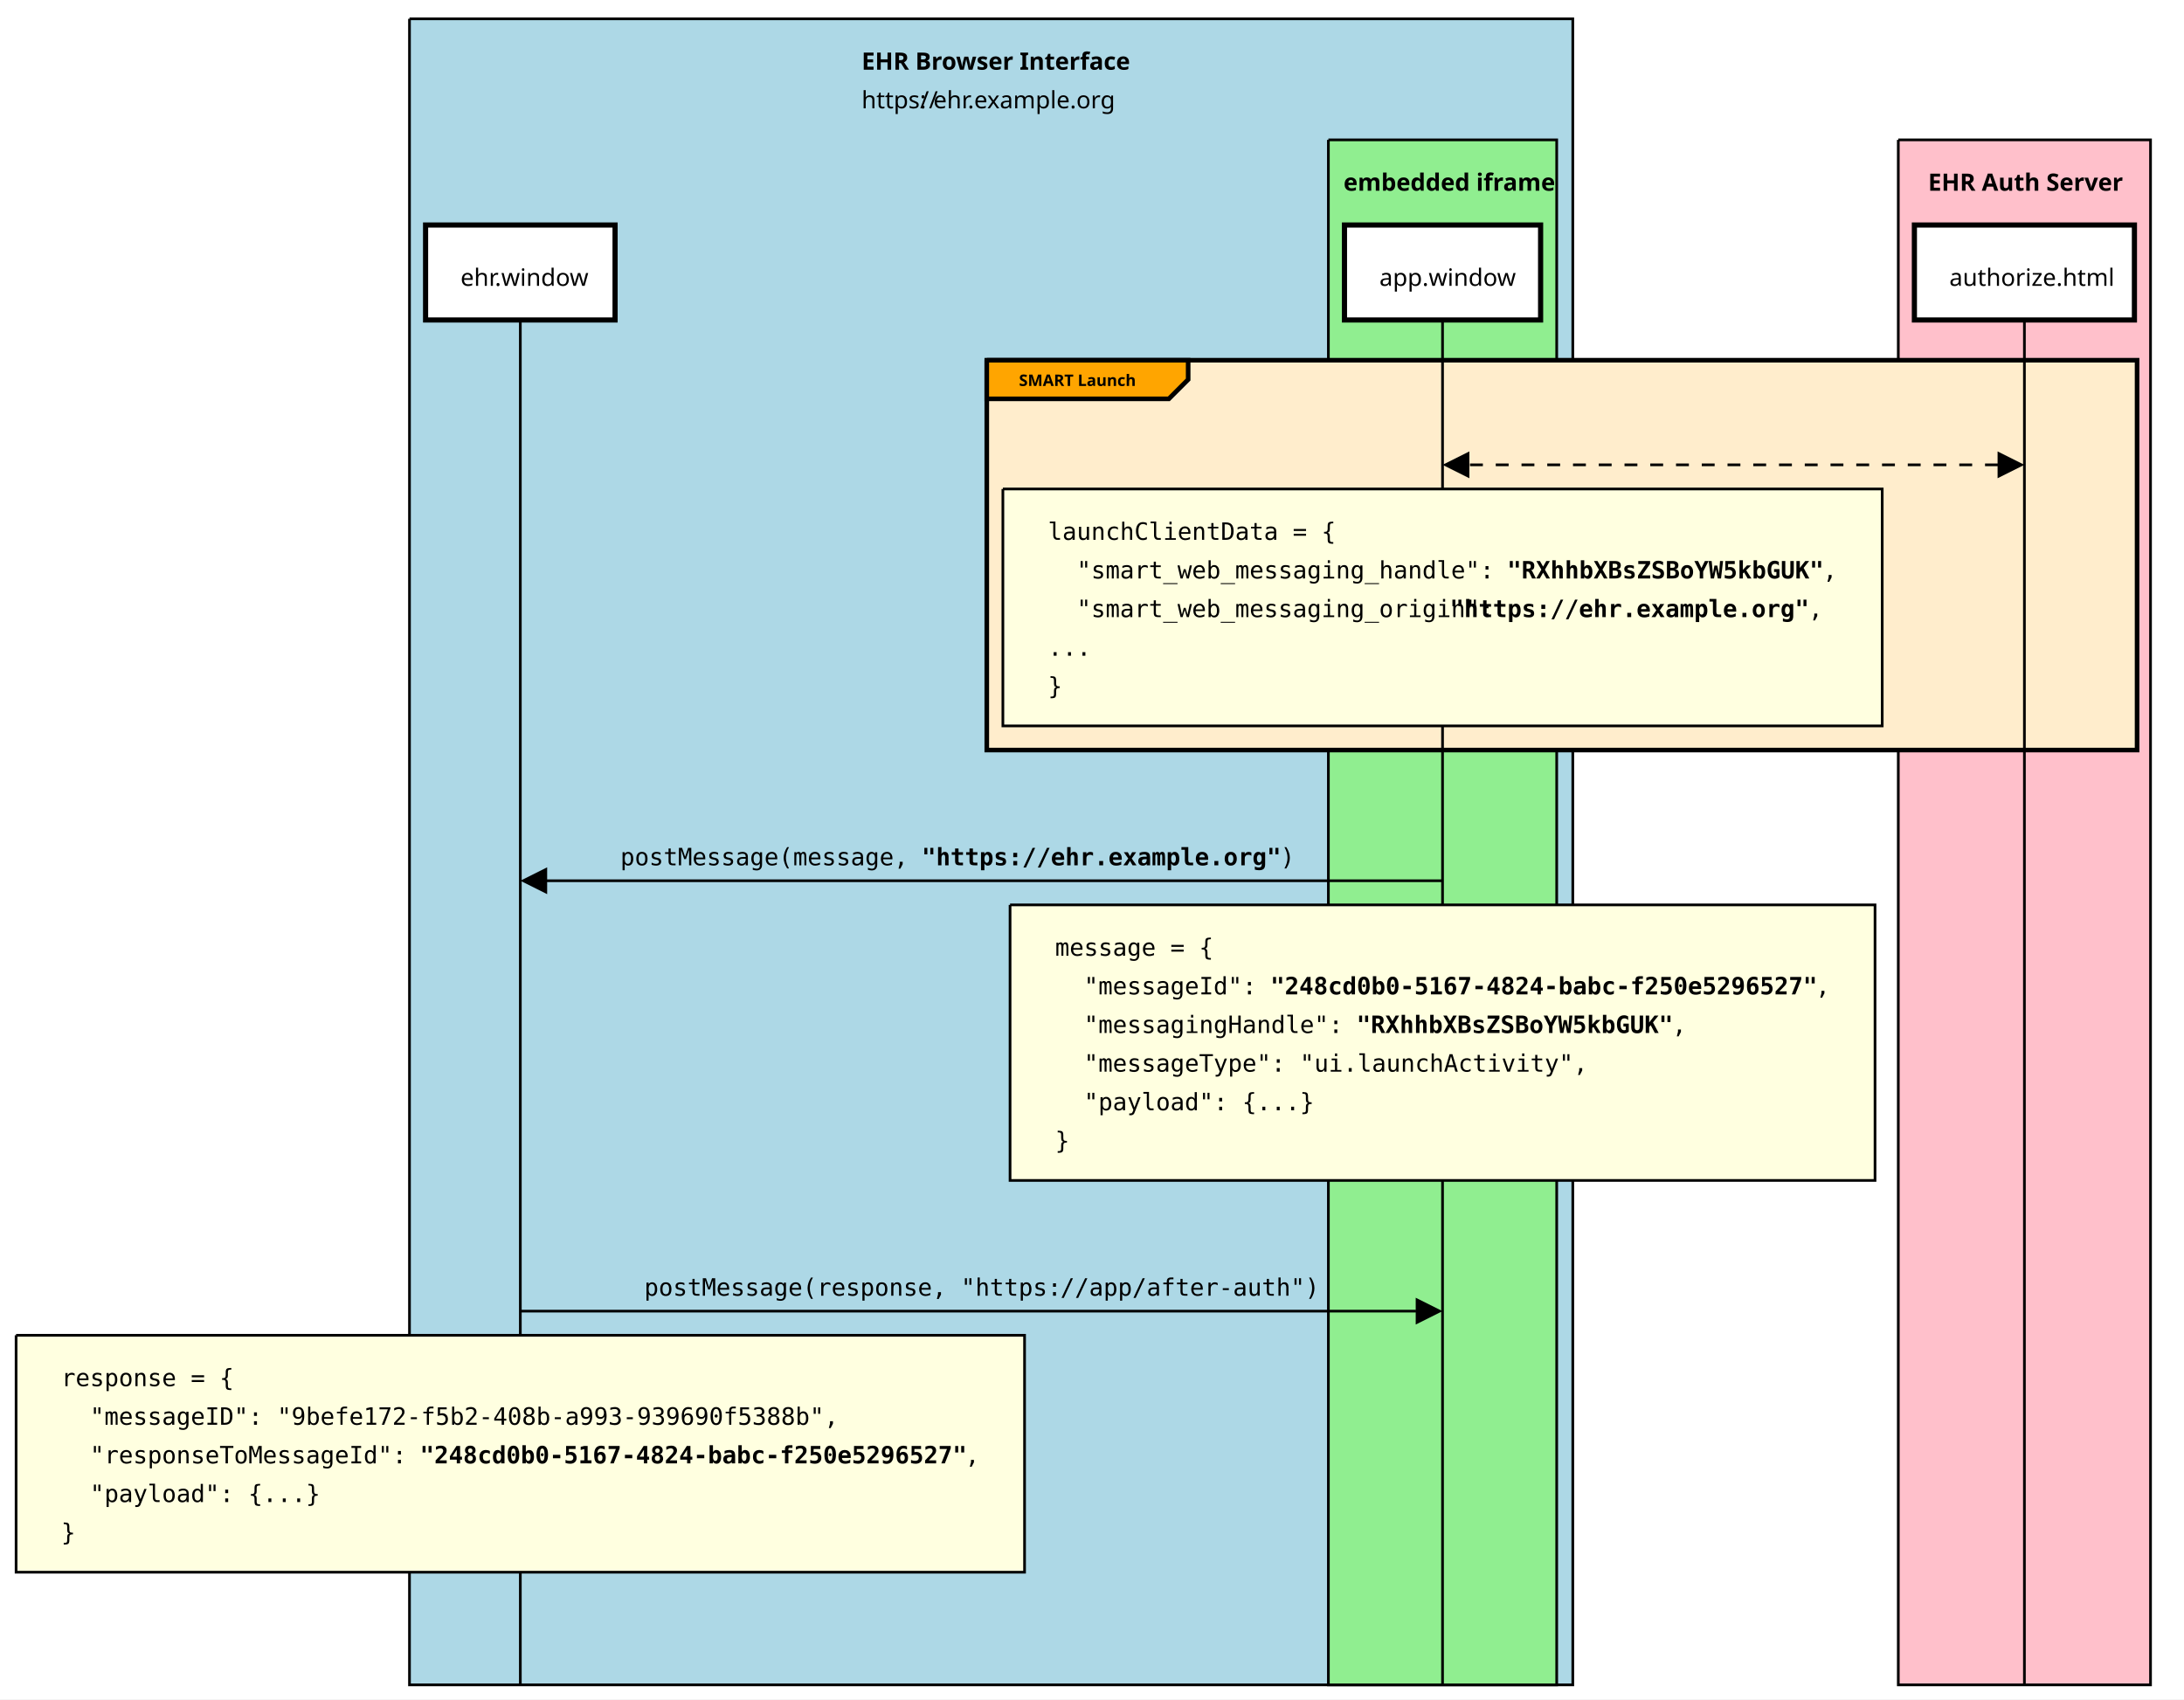
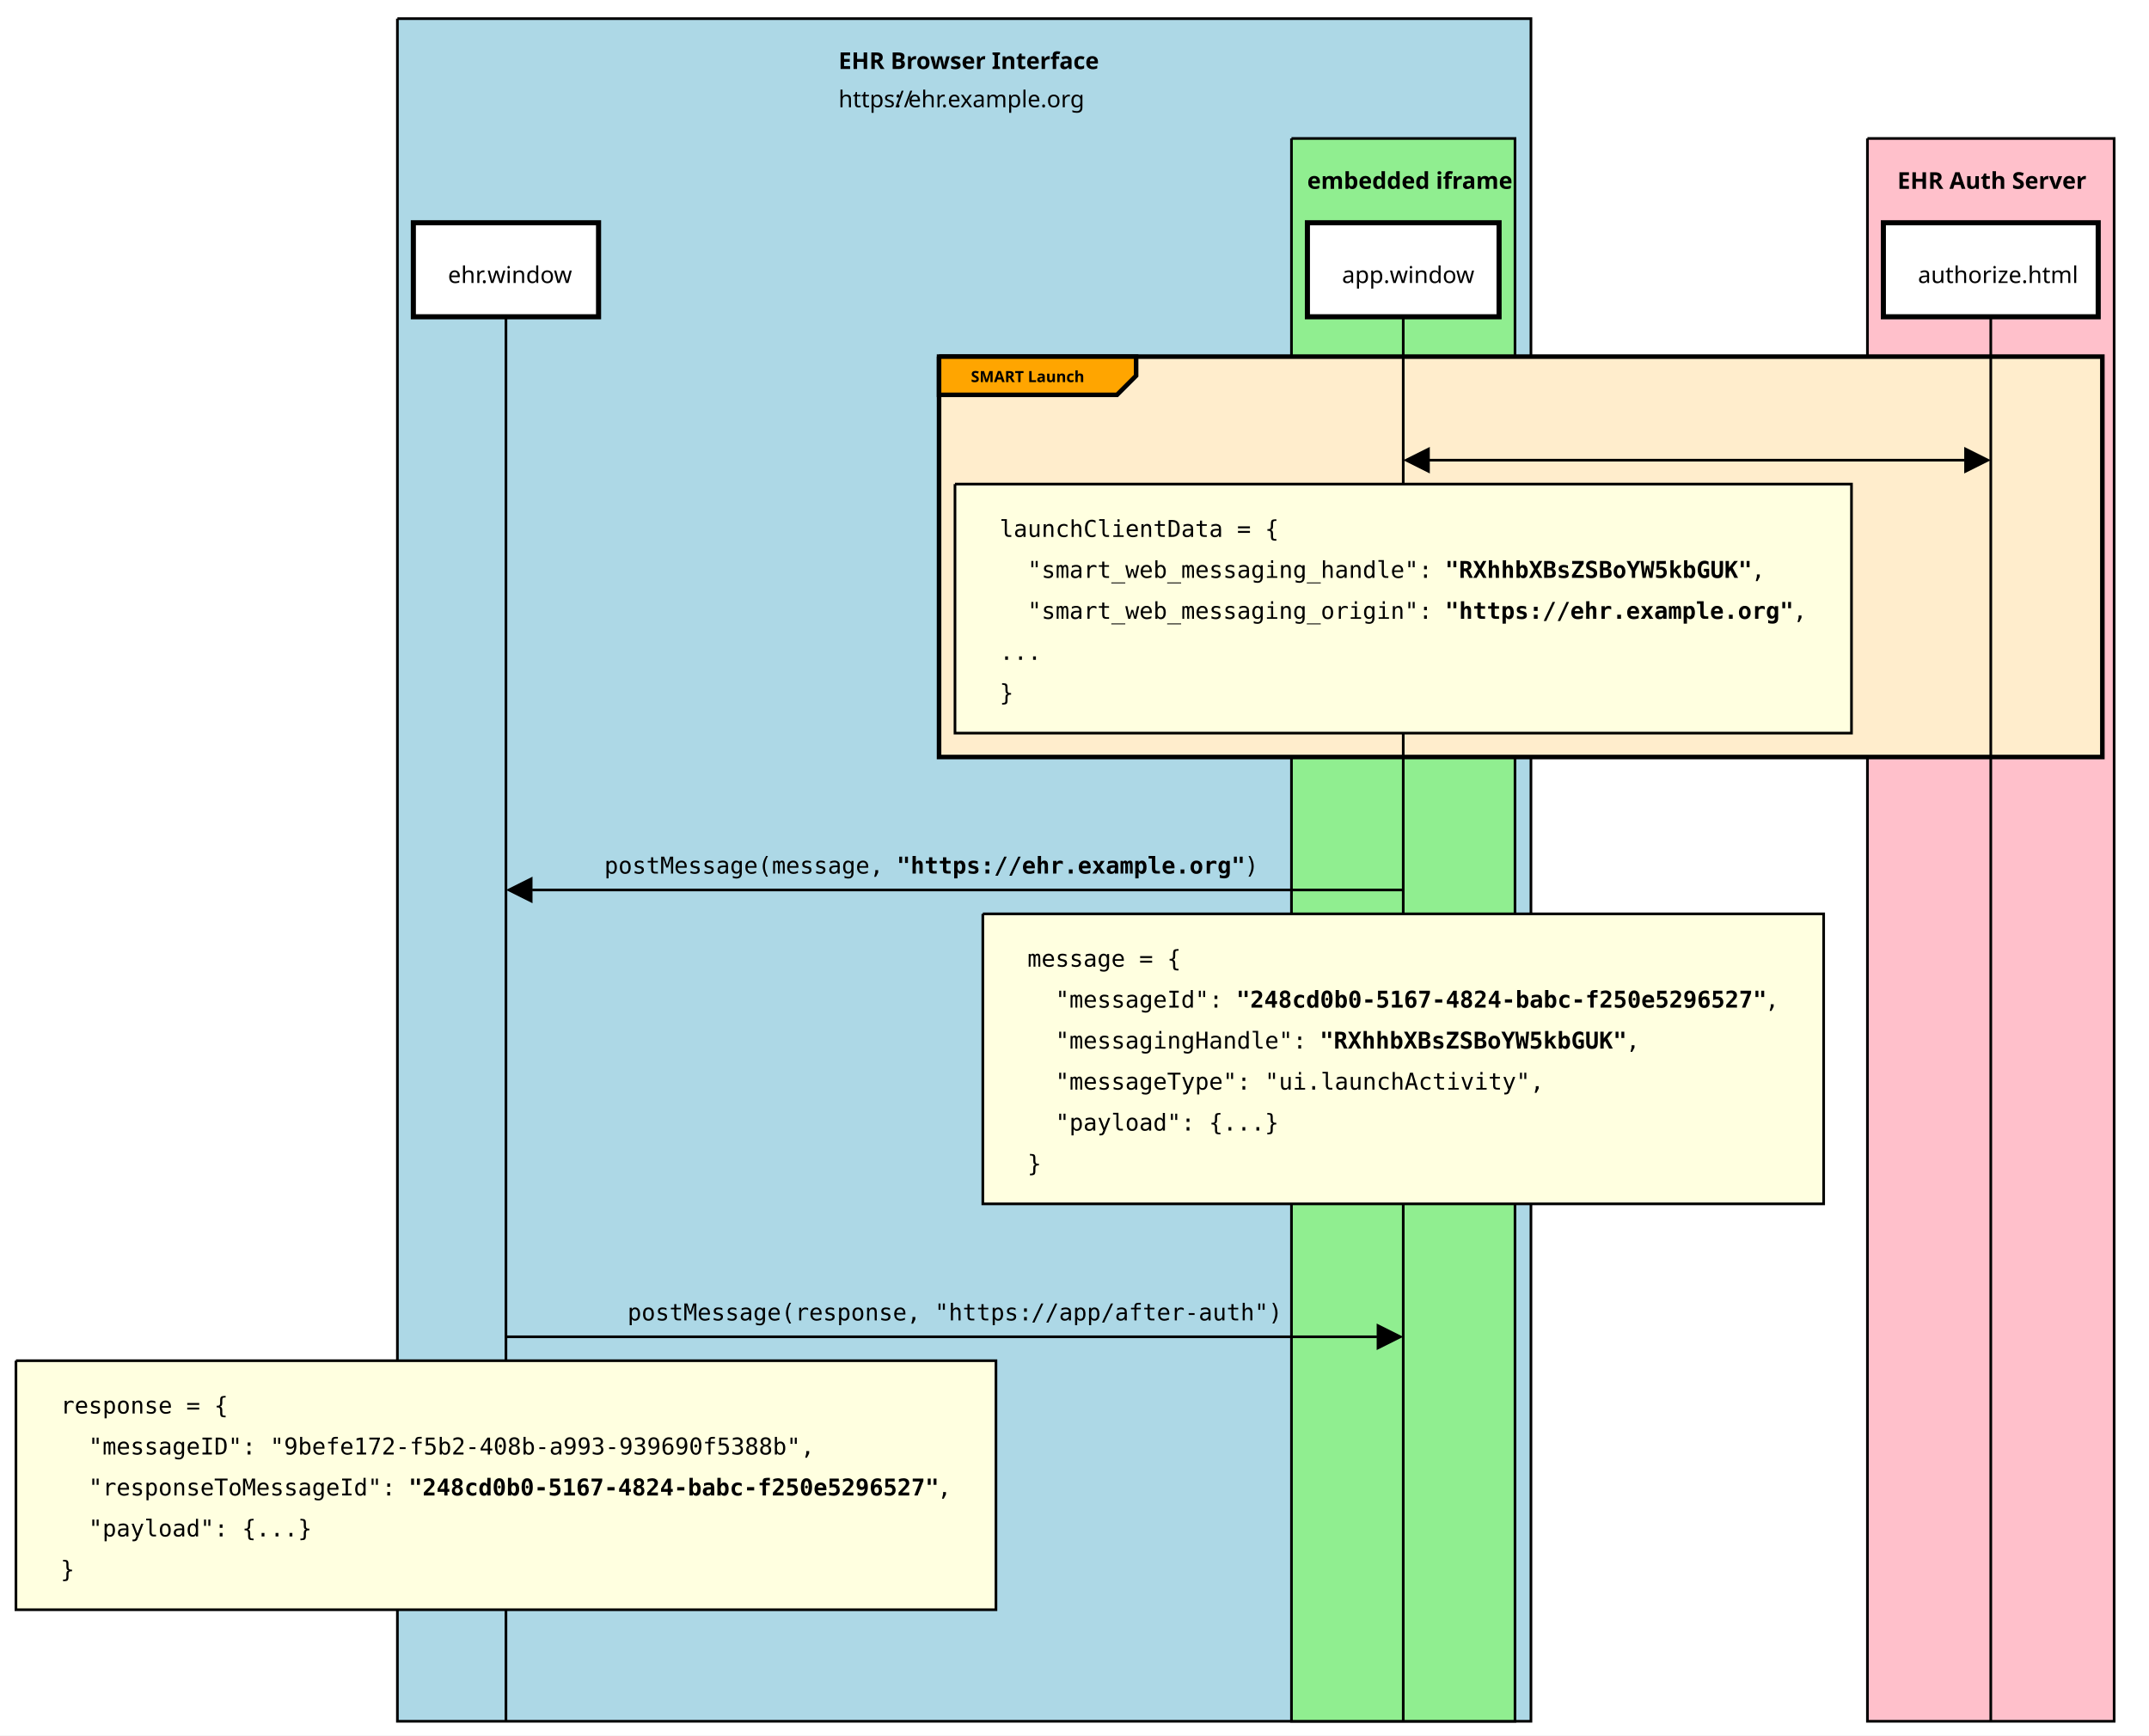
- <svg xmlns="http://www.w3.org/2000/svg" version="1.1" width="1023" height="796">
+ <svg xmlns="http://www.w3.org/2000/svg" version="1.1" width="1186" height="958">
  <defs />
  <g>
    <g />
    <g />
    <g />
    <g />
    <g />
    <g />
    <g />
    <g />
    <g />
    <g />
    <g />
    <g />
    <g />
    <g />
    <g />
    <g />
    <g />
    <g />
    <g />
    <g />
    <g />
    <g />
    <g />
    <g />
    <g />
    <g />
    <g />
    <g />
    <g />
    <g />
    <g />
    <g />
    <g />
    <g />
    <g />
    <g />
    <g />
    <g />
    <g />
    <g />
    <g />
    <g />
    <g />
    <g />
    <g />
    <g />
    <g />
    <g>
-       <rect fill="white" stroke="none" x="0" y="0" width="1023" height="796" />
+       <rect fill="white" stroke="none" x="0" y="0" width="1186" height="958" />
    </g>
    <g>
      <g>
-         <path fill="lightblue" stroke="black" paint-order="fill stroke markers" d=" M 191.805 8.821 L 736.709 8.821 L 736.709 789.216 L 191.805 789.216 L 191.805 8.821" stroke-miterlimit="10" stroke-width="1.257" stroke-dasharray="" />
+         <path fill="lightblue" stroke="black" paint-order="fill stroke markers" d=" M 219.319 10.291 L 844.904 10.291 L 844.904 950.156 L 219.319 950.156 L 219.319 10.291" stroke-miterlimit="10" stroke-width="1.466" stroke-dasharray="" />
      </g>
      <g>
-         <text fill="black" stroke="none" font-family="sans-serif" font-size="8.4pt" font-style="normal" font-weight="bold" text-decoration="normal" x="403.571" y="32.645" text-anchor="start" dominant-baseline="alphabetic" xml:space="preserve">EHR Browser Interface</text>
-         <text fill="black" stroke="none" font-family="sans-serif" font-size="8.4pt" font-style="normal" font-weight="normal" text-decoration="normal" x="403.571" y="50.74" text-anchor="start" dominant-baseline="alphabetic" xml:space="preserve">https:</text>
-         <text fill="black" stroke="none" font-family="sans-serif" font-size="8.4pt" font-style="normal" font-weight="normal" text-decoration="normal" x="430.964" y="50.74" text-anchor="start" dominant-baseline="alphabetic" xml:space="preserve">//</text>
-         <text fill="black" stroke="none" font-family="sans-serif" font-size="8.4pt" font-style="normal" font-weight="normal" text-decoration="normal" x="437.187" y="50.74" text-anchor="start" dominant-baseline="alphabetic" xml:space="preserve">ehr.example.org</text>
+         <text fill="black" stroke="none" font-family="sans-serif" font-size="9.6pt" font-style="normal" font-weight="bold" text-decoration="normal" x="462.755" y="38.086" text-anchor="start" dominant-baseline="alphabetic" xml:space="preserve">EHR Browser Interface</text>
+         <text fill="black" stroke="none" font-family="sans-serif" font-size="9.6pt" font-style="normal" font-weight="normal" text-decoration="normal" x="462.755" y="59.196" text-anchor="start" dominant-baseline="alphabetic" xml:space="preserve">https:</text>
+         <text fill="black" stroke="none" font-family="sans-serif" font-size="9.6pt" font-style="normal" font-weight="normal" text-decoration="normal" x="494.062" y="59.196" text-anchor="start" dominant-baseline="alphabetic" xml:space="preserve">//</text>
+         <text fill="black" stroke="none" font-family="sans-serif" font-size="9.6pt" font-style="normal" font-weight="normal" text-decoration="normal" x="501.174" y="59.196" text-anchor="start" dominant-baseline="alphabetic" xml:space="preserve">ehr.example.org</text>
      </g>
      <g>
-         <path fill="lightgreen" stroke="black" paint-order="fill stroke markers" d=" M 622.22 65.517 L 729.17 65.517 L 729.17 789.216 L 622.22 789.216 L 622.22 65.517" stroke-miterlimit="10" stroke-width="1.257" stroke-dasharray="" />
+         <path fill="lightgreen" stroke="black" paint-order="fill stroke markers" d=" M 712.742 76.436 L 836.108 76.436 L 836.108 950.156 L 712.742 950.156 L 712.742 76.436" stroke-miterlimit="10" stroke-width="1.466" stroke-dasharray="" />
      </g>
      <g>
-         <text fill="black" stroke="none" font-family="sans-serif" font-size="8.4pt" font-style="normal" font-weight="bold" text-decoration="normal" x="629.326" y="89.341" text-anchor="start" dominant-baseline="alphabetic" xml:space="preserve">embedded iframe</text>
+         <text fill="black" stroke="none" font-family="sans-serif" font-size="9.6pt" font-style="normal" font-weight="bold" text-decoration="normal" x="721.431" y="104.231" text-anchor="start" dominant-baseline="alphabetic" xml:space="preserve">embedded iframe</text>
      </g>
      <g>
-         <path fill="pink" stroke="black" paint-order="fill stroke markers" d=" M 889.174 65.517 L 1007.318 65.517 L 1007.318 789.216 L 889.174 789.216 L 889.174 65.517" stroke-miterlimit="10" stroke-width="1.257" stroke-dasharray="" />
+         <path fill="pink" stroke="black" paint-order="fill stroke markers" d=" M 1030.605 76.436 L 1166.765 76.436 L 1166.765 950.156 L 1030.605 950.156 L 1030.605 76.436" stroke-miterlimit="10" stroke-width="1.466" stroke-dasharray="" />
      </g>
      <g>
-         <text fill="black" stroke="none" font-family="sans-serif" font-size="8.4pt" font-style="normal" font-weight="bold" text-decoration="normal" x="903.124" y="89.341" text-anchor="start" dominant-baseline="alphabetic" xml:space="preserve">EHR Auth Server</text>
+         <text fill="black" stroke="none" font-family="sans-serif" font-size="9.6pt" font-style="normal" font-weight="bold" text-decoration="normal" x="1047.116" y="104.231" text-anchor="start" dominant-baseline="alphabetic" xml:space="preserve">EHR Auth Server</text>
      </g>
-       <rect fill="rgb(255,237,204)" stroke="none" x="462.216" y="168.73" width="538.806" height="182.602" />
+       <rect fill="rgb(255,237,204)" stroke="none" x="518.245" y="196.852" width="642.012" height="221.028" />
    </g>
    <g>
-       <path fill="none" stroke="black" paint-order="fill stroke markers" d=" M 243.724 149.882 L 243.724 789.216" stroke-miterlimit="10" stroke-width="1.257" />
-       <path fill="none" stroke="black" paint-order="fill stroke markers" d=" M 675.695 149.882 L 675.695 789.216" stroke-miterlimit="10" stroke-width="1.257" />
-       <path fill="none" stroke="black" paint-order="fill stroke markers" d=" M 948.246 149.882 L 948.246 789.216" stroke-miterlimit="10" stroke-width="1.257" />
+       <path fill="none" stroke="black" paint-order="fill stroke markers" d=" M 279.224 174.862 L 279.224 950.156" stroke-miterlimit="10" stroke-width="1.466" />
+       <path fill="none" stroke="black" paint-order="fill stroke markers" d=" M 774.425 174.862 L 774.425 950.156" stroke-miterlimit="10" stroke-width="1.466" />
+       <path fill="none" stroke="black" paint-order="fill stroke markers" d=" M 1098.685 174.862 L 1098.685 950.156" stroke-miterlimit="10" stroke-width="1.466" />
    </g>
    <g>
      <path fill="none" stroke="none" />
      <g>
-         <path fill="white" stroke="black" paint-order="fill stroke markers" d=" M 199.345 105.4 L 288.104 105.4 L 288.104 149.882 L 199.345 149.882 L 199.345 105.4 Z" stroke-miterlimit="10" stroke-width="2.413" stroke-dasharray="" />
+         <path fill="white" stroke="black" paint-order="fill stroke markers" d=" M 228.115 122.966 L 330.333 122.966 L 330.333 174.862 L 228.115 174.862 L 228.115 122.966 Z" stroke-miterlimit="10" stroke-width="2.815" stroke-dasharray="" />
      </g>
      <g>
-         <text fill="black" stroke="none" font-family="sans-serif" font-size="8.4pt" font-style="normal" font-weight="normal" text-decoration="normal" x="215.705" y="133.898" text-anchor="start" dominant-baseline="alphabetic" xml:space="preserve">ehr.window</text>
+         <text fill="black" stroke="none" font-family="sans-serif" font-size="9.6pt" font-style="normal" font-weight="normal" text-decoration="normal" x="247.202" y="156.215" text-anchor="start" dominant-baseline="alphabetic" xml:space="preserve">ehr.window</text>
      </g>
      <path fill="none" stroke="none" />
      <g>
-         <path fill="white" stroke="black" paint-order="fill stroke markers" d=" M 629.76 105.4 L 721.63 105.4 L 721.63 149.882 L 629.76 149.882 L 629.76 105.4 Z" stroke-miterlimit="10" stroke-width="2.413" stroke-dasharray="" />
+         <path fill="white" stroke="black" paint-order="fill stroke markers" d=" M 721.538 122.966 L 827.312 122.966 L 827.312 174.862 L 721.538 174.862 L 721.538 122.966 Z" stroke-miterlimit="10" stroke-width="2.815" stroke-dasharray="" />
      </g>
      <g>
-         <text fill="black" stroke="none" font-family="sans-serif" font-size="8.4pt" font-style="normal" font-weight="normal" text-decoration="normal" x="646.12" y="133.898" text-anchor="start" dominant-baseline="alphabetic" xml:space="preserve">app.window</text>
+         <text fill="black" stroke="none" font-family="sans-serif" font-size="9.6pt" font-style="normal" font-weight="normal" text-decoration="normal" x="740.625" y="156.215" text-anchor="start" dominant-baseline="alphabetic" xml:space="preserve">app.window</text>
      </g>
      <path fill="none" stroke="none" />
      <g>
-         <path fill="white" stroke="black" paint-order="fill stroke markers" d=" M 896.714 105.4 L 999.779 105.4 L 999.779 149.882 L 896.714 149.882 L 896.714 105.4 Z" stroke-miterlimit="10" stroke-width="2.413" stroke-dasharray="" />
+         <path fill="white" stroke="black" paint-order="fill stroke markers" d=" M 1039.401 122.966 L 1157.969 122.966 L 1157.969 174.862 L 1039.401 174.862 L 1039.401 122.966 Z" stroke-miterlimit="10" stroke-width="2.815" stroke-dasharray="" />
      </g>
      <g>
-         <text fill="black" stroke="none" font-family="sans-serif" font-size="8.4pt" font-style="normal" font-weight="normal" text-decoration="normal" x="913.074" y="133.898" text-anchor="start" dominant-baseline="alphabetic" xml:space="preserve">authorize.html</text>
+         <text fill="black" stroke="none" font-family="sans-serif" font-size="9.6pt" font-style="normal" font-weight="normal" text-decoration="normal" x="1058.488" y="156.215" text-anchor="start" dominant-baseline="alphabetic" xml:space="preserve">authorize.html</text>
      </g>
    </g>
    <g>
      <g>
        <g>
-           <rect fill="rgb(255,237,204)" stroke="none" x="809.52" y="198.133" width="4.901" height="19.602" />
+           <rect fill="rgb(255,237,204)" stroke="none" x="933.728" y="231.156" width="5.654" height="22.869" />
        </g>
-         <text fill="black" stroke="none" font-family="sans-serif" font-size="7pt" font-style="normal" font-weight="normal" text-decoration="normal" x="811.971" y="211.704" text-anchor="start" dominant-baseline="alphabetic" xml:space="preserve" />
+         <text fill="black" stroke="none" font-family="sans-serif" font-size="8pt" font-style="normal" font-weight="normal" text-decoration="normal" x="936.555" y="246.988" text-anchor="start" dominant-baseline="alphabetic" xml:space="preserve" />
      </g>
      <g>
-         <path fill="none" stroke="black" paint-order="fill stroke markers" d=" M 935.831 217.736 L 688.11 217.736" stroke-miterlimit="10" stroke-width="1.257" stroke-dasharray="6.031" />
-         <g transform="translate(675.6951,217.7357) translate(-675.6951,-217.7357)">
-           <path fill="black" stroke="none" paint-order="stroke fill markers" d=" M 688.261 211.453 L 675.695 217.736 L 688.261 224.018 Z" />
-           <g transform="translate(948.2462,217.7357) translate(-948.2462,-217.7357)">
-             <path fill="black" stroke="none" paint-order="stroke fill markers" d=" M 935.681 211.453 L 948.246 217.736 L 935.681 224.018 Z" />
+         <path fill="none" stroke="black" paint-order="fill stroke markers" d=" M 1084.201 254.025 L 788.909 254.025" stroke-miterlimit="10" stroke-width="1.466" stroke-dasharray="" />
+         <g transform="translate(774.425,254.025) translate(-774.425,-254.025)">
+           <path fill="black" stroke="none" paint-order="stroke fill markers" d=" M 789.085 246.695 L 774.425 254.025 L 789.085 261.355 Z" />
+           <g transform="translate(1098.685,254.025) translate(-1098.685,-254.025)">
+             <path fill="black" stroke="none" paint-order="stroke fill markers" d=" M 1084.025 246.695 L 1098.685 254.025 L 1084.025 261.355 Z" />
          </g>
        </g>
      </g>
-       <path fill="lightyellow" stroke="black" paint-order="fill stroke markers" d=" M 469.755 229.045 L 881.635 229.045 L 881.635 340.024 L 469.755 340.024 L 469.755 229.045" stroke-miterlimit="10" stroke-width="1.257" stroke-dasharray="" />
+       <path fill="lightyellow" stroke="black" paint-order="fill stroke markers" d=" M 527.04 267.219 L 1021.81 267.219 L 1021.81 404.686 L 527.04 404.686 L 527.04 267.219" stroke-miterlimit="10" stroke-width="1.466" stroke-dasharray="" />
      <g>
-         <text fill="black" stroke="none" font-family="monospace" font-size="8.4pt" font-style="normal" font-weight="normal" text-decoration="normal" x="490.865" y="252.869" text-anchor="start" dominant-baseline="alphabetic" xml:space="preserve">launchClientData = {</text>
-         <text fill="black" stroke="none" font-family="monospace" font-size="8.4pt" font-style="normal" font-weight="normal" text-decoration="normal" x="490.865" y="270.963" text-anchor="start" dominant-baseline="alphabetic" xml:space="preserve">  "smart_web_messaging_handle": </text>
-         <text fill="black" stroke="none" font-family="monospace" font-size="8.4pt" font-style="normal" font-weight="bold" text-decoration="normal" x="705.94" y="270.963" text-anchor="start" dominant-baseline="alphabetic" xml:space="preserve">"RXhhbXBsZSBoYW5kbGUK"</text>
-         <text fill="black" stroke="none" font-family="monospace" font-size="8.4pt" font-style="normal" font-weight="normal" text-decoration="normal" x="853.804" y="270.963" text-anchor="start" dominant-baseline="alphabetic" xml:space="preserve">,</text>
-         <text fill="black" stroke="none" font-family="monospace" font-size="8.4pt" font-style="normal" font-weight="normal" text-decoration="normal" x="490.865" y="289.058" text-anchor="start" dominant-baseline="alphabetic" xml:space="preserve">  "smart_web_messaging_origin": </text>
-         <text fill="black" stroke="none" font-family="monospace" font-size="8.4pt" font-style="normal" font-weight="bold" text-decoration="normal" x="679.056" y="289.058" text-anchor="start" dominant-baseline="alphabetic" xml:space="preserve">"https:</text>
-         <text fill="black" stroke="none" font-family="monospace" font-size="8.4pt" font-style="normal" font-weight="bold" text-decoration="normal" x="726.103" y="289.058" text-anchor="start" dominant-baseline="alphabetic" xml:space="preserve">//</text>
-         <text fill="black" stroke="none" font-family="monospace" font-size="8.4pt" font-style="normal" font-weight="bold" text-decoration="normal" x="739.545" y="289.058" text-anchor="start" dominant-baseline="alphabetic" xml:space="preserve">ehr.example.org"</text>
-         <text fill="black" stroke="none" font-family="monospace" font-size="8.4pt" font-style="normal" font-weight="normal" text-decoration="normal" x="847.083" y="289.058" text-anchor="start" dominant-baseline="alphabetic" xml:space="preserve">,</text>
-         <text fill="black" stroke="none" font-family="monospace" font-size="8.4pt" font-style="normal" font-weight="normal" text-decoration="normal" x="490.865" y="307.152" text-anchor="start" dominant-baseline="alphabetic" xml:space="preserve">...</text>
-         <text fill="black" stroke="none" font-family="monospace" font-size="8.4pt" font-style="normal" font-weight="normal" text-decoration="normal" x="490.865" y="325.246" text-anchor="start" dominant-baseline="alphabetic" xml:space="preserve">}</text>
+         <text fill="black" stroke="none" font-family="monospace" font-size="9.6pt" font-style="normal" font-weight="normal" text-decoration="normal" x="551.669" y="296.371" text-anchor="start" dominant-baseline="alphabetic" xml:space="preserve">launchClientData = {</text>
+         <text fill="black" stroke="none" font-family="monospace" font-size="9.6pt" font-style="normal" font-weight="normal" text-decoration="normal" x="551.669" y="318.989" text-anchor="start" dominant-baseline="alphabetic" xml:space="preserve">  "smart_web_messaging_handle": </text>
+         <text fill="black" stroke="none" font-family="monospace" font-size="9.6pt" font-style="normal" font-weight="bold" text-decoration="normal" x="797.469" y="318.989" text-anchor="start" dominant-baseline="alphabetic" xml:space="preserve">"RXhhbXBsZSBoYW5kbGUK"</text>
+         <text fill="black" stroke="none" font-family="monospace" font-size="9.6pt" font-style="normal" font-weight="normal" text-decoration="normal" x="966.456" y="318.989" text-anchor="start" dominant-baseline="alphabetic" xml:space="preserve">,</text>
+         <text fill="black" stroke="none" font-family="monospace" font-size="9.6pt" font-style="normal" font-weight="normal" text-decoration="normal" x="551.669" y="341.607" text-anchor="start" dominant-baseline="alphabetic" xml:space="preserve">  "smart_web_messaging_origin": </text>
+         <text fill="black" stroke="none" font-family="monospace" font-size="9.6pt" font-style="normal" font-weight="bold" text-decoration="normal" x="797.469" y="341.607" text-anchor="start" dominant-baseline="alphabetic" xml:space="preserve">"https:</text>
+         <text fill="black" stroke="none" font-family="monospace" font-size="9.6pt" font-style="normal" font-weight="bold" text-decoration="normal" x="851.237" y="341.607" text-anchor="start" dominant-baseline="alphabetic" xml:space="preserve">//</text>
+         <text fill="black" stroke="none" font-family="monospace" font-size="9.6pt" font-style="normal" font-weight="bold" text-decoration="normal" x="866.6" y="341.607" text-anchor="start" dominant-baseline="alphabetic" xml:space="preserve">ehr.example.org"</text>
+         <text fill="black" stroke="none" font-family="monospace" font-size="9.6pt" font-style="normal" font-weight="normal" text-decoration="normal" x="989.5" y="341.607" text-anchor="start" dominant-baseline="alphabetic" xml:space="preserve">,</text>
+         <text fill="black" stroke="none" font-family="monospace" font-size="9.6pt" font-style="normal" font-weight="normal" text-decoration="normal" x="551.669" y="364.225" text-anchor="start" dominant-baseline="alphabetic" xml:space="preserve">...</text>
+         <text fill="black" stroke="none" font-family="monospace" font-size="9.6pt" font-style="normal" font-weight="normal" text-decoration="normal" x="551.669" y="386.843" text-anchor="start" dominant-baseline="alphabetic" xml:space="preserve">}</text>
      </g>
      <g>
-         <text fill="black" stroke="none" font-family="monospace" font-size="8.4pt" font-style="normal" font-weight="normal" text-decoration="normal" x="290.566" y="405.314" text-anchor="start" dominant-baseline="alphabetic" xml:space="preserve">postMessage(message, </text>
-         <text fill="black" stroke="none" font-family="monospace" font-size="8.4pt" font-style="normal" font-weight="bold" text-decoration="normal" x="431.709" y="405.314" text-anchor="start" dominant-baseline="alphabetic" xml:space="preserve">"https:</text>
-         <text fill="black" stroke="none" font-family="monospace" font-size="8.4pt" font-style="normal" font-weight="bold" text-decoration="normal" x="478.757" y="405.314" text-anchor="start" dominant-baseline="alphabetic" xml:space="preserve">//</text>
-         <text fill="black" stroke="none" font-family="monospace" font-size="8.4pt" font-style="normal" font-weight="bold" text-decoration="normal" x="492.199" y="405.314" text-anchor="start" dominant-baseline="alphabetic" xml:space="preserve">ehr.example.org"</text>
-         <text fill="black" stroke="none" font-family="monospace" font-size="8.4pt" font-style="normal" font-weight="normal" text-decoration="normal" x="599.736" y="405.314" text-anchor="start" dominant-baseline="alphabetic" xml:space="preserve">)</text>
-         <text fill="black" stroke="none" font-family="monospace" font-size="7pt" font-style="normal" font-weight="normal" text-decoration="normal" x="606.457" y="405.314" text-anchor="start" dominant-baseline="alphabetic" xml:space="preserve">    </text>
+         <text fill="black" stroke="none" font-family="monospace" font-size="9.6pt" font-style="normal" font-weight="normal" text-decoration="normal" x="333.521" y="482.215" text-anchor="start" dominant-baseline="alphabetic" xml:space="preserve">postMessage(message, </text>
+         <text fill="black" stroke="none" font-family="monospace" font-size="9.6pt" font-style="normal" font-weight="bold" text-decoration="normal" x="494.827" y="482.215" text-anchor="start" dominant-baseline="alphabetic" xml:space="preserve">"https:</text>
+         <text fill="black" stroke="none" font-family="monospace" font-size="9.6pt" font-style="normal" font-weight="bold" text-decoration="normal" x="548.596" y="482.215" text-anchor="start" dominant-baseline="alphabetic" xml:space="preserve">//</text>
+         <text fill="black" stroke="none" font-family="monospace" font-size="9.6pt" font-style="normal" font-weight="bold" text-decoration="normal" x="563.959" y="482.215" text-anchor="start" dominant-baseline="alphabetic" xml:space="preserve">ehr.example.org"</text>
+         <text fill="black" stroke="none" font-family="monospace" font-size="9.6pt" font-style="normal" font-weight="normal" text-decoration="normal" x="686.858" y="482.215" text-anchor="start" dominant-baseline="alphabetic" xml:space="preserve">)</text>
+         <text fill="black" stroke="none" font-family="monospace" font-size="8pt" font-style="normal" font-weight="normal" text-decoration="normal" x="694.54" y="482.215" text-anchor="start" dominant-baseline="alphabetic" xml:space="preserve">    </text>
      </g>
      <g>
-         <path fill="none" stroke="black" paint-order="fill stroke markers" d=" M 675.695 412.552 L 256.139 412.552" stroke-miterlimit="10" stroke-width="1.257" stroke-dasharray="" />
-         <g transform="translate(243.7241,412.5518) translate(-243.7241,-412.5518)">
-           <path fill="black" stroke="none" paint-order="stroke fill markers" d=" M 256.29 406.269 L 243.724 412.552 L 256.29 418.835 Z" />
+         <path fill="none" stroke="black" paint-order="fill stroke markers" d=" M 774.425 491.262 L 293.708 491.262" stroke-miterlimit="10" stroke-width="1.466" stroke-dasharray="" />
+         <g transform="translate(279.2241,491.2624) translate(-279.2241,-491.2624)">
+           <path fill="black" stroke="none" paint-order="stroke fill markers" d=" M 293.884 483.932 L 279.224 491.262 L 293.884 498.592 Z" />
        </g>
      </g>
-       <path fill="lightyellow" stroke="black" paint-order="fill stroke markers" d=" M 473.116 423.861 L 878.274 423.861 L 878.274 552.934 L 473.116 552.934 L 473.116 423.861" stroke-miterlimit="10" stroke-width="1.257" stroke-dasharray="" />
+       <path fill="lightyellow" stroke="black" paint-order="fill stroke markers" d=" M 542.403 504.456 L 1006.447 504.456 L 1006.447 664.541 L 542.403 664.541 L 542.403 504.456" stroke-miterlimit="10" stroke-width="1.466" stroke-dasharray="" />
      <g>
-         <text fill="black" stroke="none" font-family="monospace" font-size="8.4pt" font-style="normal" font-weight="normal" text-decoration="normal" x="494.226" y="447.685" text-anchor="start" dominant-baseline="alphabetic" xml:space="preserve">message = {</text>
-         <text fill="black" stroke="none" font-family="monospace" font-size="8.4pt" font-style="normal" font-weight="normal" text-decoration="normal" x="494.226" y="465.779" text-anchor="start" dominant-baseline="alphabetic" xml:space="preserve">  "messageId": </text>
-         <text fill="black" stroke="none" font-family="monospace" font-size="8.4pt" font-style="normal" font-weight="bold" text-decoration="normal" x="595.042" y="465.779" text-anchor="start" dominant-baseline="alphabetic" xml:space="preserve">"248cd0b0-5167-4824-babc-f250e5296527"</text>
-         <text fill="black" stroke="none" font-family="monospace" font-size="8.4pt" font-style="normal" font-weight="normal" text-decoration="normal" x="850.443" y="465.779" text-anchor="start" dominant-baseline="alphabetic" xml:space="preserve">,</text>
-         <text fill="black" stroke="none" font-family="monospace" font-size="8.4pt" font-style="normal" font-weight="normal" text-decoration="normal" x="494.226" y="483.874" text-anchor="start" dominant-baseline="alphabetic" xml:space="preserve">  "messagingHandle": </text>
-         <text fill="black" stroke="none" font-family="monospace" font-size="8.4pt" font-style="normal" font-weight="bold" text-decoration="normal" x="635.369" y="483.874" text-anchor="start" dominant-baseline="alphabetic" xml:space="preserve">"RXhhbXBsZSBoYW5kbGUK"</text>
-         <text fill="black" stroke="none" font-family="monospace" font-size="8.4pt" font-style="normal" font-weight="normal" text-decoration="normal" x="783.232" y="483.874" text-anchor="start" dominant-baseline="alphabetic" xml:space="preserve">,</text>
-         <text fill="black" stroke="none" font-family="monospace" font-size="8.4pt" font-style="normal" font-weight="normal" text-decoration="normal" x="494.226" y="501.968" text-anchor="start" dominant-baseline="alphabetic" xml:space="preserve">  "messageType": "ui.launchActivity",</text>
-         <text fill="black" stroke="none" font-family="monospace" font-size="8.4pt" font-style="normal" font-weight="normal" text-decoration="normal" x="494.226" y="520.063" text-anchor="start" dominant-baseline="alphabetic" xml:space="preserve">  "payload": {...}</text>
-         <text fill="black" stroke="none" font-family="monospace" font-size="8.4pt" font-style="normal" font-weight="normal" text-decoration="normal" x="494.226" y="538.157" text-anchor="start" dominant-baseline="alphabetic" xml:space="preserve">}</text>
+         <text fill="black" stroke="none" font-family="monospace" font-size="9.6pt" font-style="normal" font-weight="normal" text-decoration="normal" x="567.031" y="533.608" text-anchor="start" dominant-baseline="alphabetic" xml:space="preserve">message = {</text>
+         <text fill="black" stroke="none" font-family="monospace" font-size="9.6pt" font-style="normal" font-weight="normal" text-decoration="normal" x="567.031" y="556.226" text-anchor="start" dominant-baseline="alphabetic" xml:space="preserve">  "messageId": </text>
+         <text fill="black" stroke="none" font-family="monospace" font-size="9.6pt" font-style="normal" font-weight="bold" text-decoration="normal" x="682.25" y="556.226" text-anchor="start" dominant-baseline="alphabetic" xml:space="preserve">"248cd0b0-5167-4824-babc-f250e5296527"</text>
+         <text fill="black" stroke="none" font-family="monospace" font-size="9.6pt" font-style="normal" font-weight="normal" text-decoration="normal" x="974.137" y="556.226" text-anchor="start" dominant-baseline="alphabetic" xml:space="preserve">,</text>
+         <text fill="black" stroke="none" font-family="monospace" font-size="9.6pt" font-style="normal" font-weight="normal" text-decoration="normal" x="567.031" y="578.844" text-anchor="start" dominant-baseline="alphabetic" xml:space="preserve">  "messagingHandle": </text>
+         <text fill="black" stroke="none" font-family="monospace" font-size="9.6pt" font-style="normal" font-weight="bold" text-decoration="normal" x="728.338" y="578.844" text-anchor="start" dominant-baseline="alphabetic" xml:space="preserve">"RXhhbXBsZSBoYW5kbGUK"</text>
+         <text fill="black" stroke="none" font-family="monospace" font-size="9.6pt" font-style="normal" font-weight="normal" text-decoration="normal" x="897.325" y="578.844" text-anchor="start" dominant-baseline="alphabetic" xml:space="preserve">,</text>
+         <text fill="black" stroke="none" font-family="monospace" font-size="9.6pt" font-style="normal" font-weight="normal" text-decoration="normal" x="567.031" y="601.462" text-anchor="start" dominant-baseline="alphabetic" xml:space="preserve">  "messageType": "ui.launchActivity",</text>
+         <text fill="black" stroke="none" font-family="monospace" font-size="9.6pt" font-style="normal" font-weight="normal" text-decoration="normal" x="567.031" y="624.08" text-anchor="start" dominant-baseline="alphabetic" xml:space="preserve">  "payload": {...}</text>
+         <text fill="black" stroke="none" font-family="monospace" font-size="9.6pt" font-style="normal" font-weight="normal" text-decoration="normal" x="567.031" y="646.698" text-anchor="start" dominant-baseline="alphabetic" xml:space="preserve">}</text>
      </g>
      <g>
-         <text fill="black" stroke="none" font-family="monospace" font-size="8.4pt" font-style="normal" font-weight="normal" text-decoration="normal" x="301.764" y="606.916" text-anchor="start" dominant-baseline="alphabetic" xml:space="preserve">postMessage(response, "https:</text>
-         <text fill="black" stroke="none" font-family="monospace" font-size="8.4pt" font-style="normal" font-weight="normal" text-decoration="normal" x="496.676" y="606.916" text-anchor="start" dominant-baseline="alphabetic" xml:space="preserve">//</text>
-         <text fill="black" stroke="none" font-family="monospace" font-size="8.4pt" font-style="normal" font-weight="normal" text-decoration="normal" x="510.118" y="606.916" text-anchor="start" dominant-baseline="alphabetic" xml:space="preserve">app/after-auth")</text>
+         <text fill="black" stroke="none" font-family="monospace" font-size="9.6pt" font-style="normal" font-weight="normal" text-decoration="normal" x="346.315" y="728.877" text-anchor="start" dominant-baseline="alphabetic" xml:space="preserve">postMessage(response, "https:</text>
+         <text fill="black" stroke="none" font-family="monospace" font-size="9.6pt" font-style="normal" font-weight="normal" text-decoration="normal" x="569.071" y="728.877" text-anchor="start" dominant-baseline="alphabetic" xml:space="preserve">//</text>
+         <text fill="black" stroke="none" font-family="monospace" font-size="9.6pt" font-style="normal" font-weight="normal" text-decoration="normal" x="584.434" y="728.877" text-anchor="start" dominant-baseline="alphabetic" xml:space="preserve">app/after-auth")</text>
      </g>
      <g>
-         <path fill="none" stroke="black" paint-order="fill stroke markers" d=" M 243.724 614.153 L 663.28 614.153" stroke-miterlimit="10" stroke-width="1.257" stroke-dasharray="" />
-         <g transform="translate(675.6951,614.1534) translate(-675.6951,-614.1534)">
-           <path fill="black" stroke="none" paint-order="stroke fill markers" d=" M 663.13 607.871 L 675.695 614.153 L 663.13 620.436 Z" />
+         <path fill="none" stroke="black" paint-order="fill stroke markers" d=" M 279.224 737.924 L 759.941 737.924" stroke-miterlimit="10" stroke-width="1.466" stroke-dasharray="" />
+         <g transform="translate(774.425,737.924) translate(-774.425,-737.924)">
+           <path fill="black" stroke="none" paint-order="stroke fill markers" d=" M 759.765 730.594 L 774.425 737.924 L 759.765 745.254 Z" />
        </g>
      </g>
-       <path fill="lightyellow" stroke="black" paint-order="fill stroke markers" d=" M 7.539 625.462 L 479.909 625.462 L 479.909 736.441 L 7.539 736.441 L 7.539 625.462" stroke-miterlimit="10" stroke-width="1.257" stroke-dasharray="" />
+       <path fill="lightyellow" stroke="black" paint-order="fill stroke markers" d=" M 8.796 751.118 L 549.652 751.118 L 549.652 888.585 L 8.796 888.585 L 8.796 751.118" stroke-miterlimit="10" stroke-width="1.466" stroke-dasharray="" />
      <g>
-         <text fill="black" stroke="none" font-family="monospace" font-size="8.4pt" font-style="normal" font-weight="normal" text-decoration="normal" x="28.649" y="649.287" text-anchor="start" dominant-baseline="alphabetic" xml:space="preserve">response = {</text>
-         <text fill="black" stroke="none" font-family="monospace" font-size="8.4pt" font-style="normal" font-weight="normal" text-decoration="normal" x="28.649" y="667.381" text-anchor="start" dominant-baseline="alphabetic" xml:space="preserve">  "messageID": "9befe172-f5b2-408b-a993-939690f5388b",</text>
-         <text fill="black" stroke="none" font-family="monospace" font-size="8.4pt" font-style="normal" font-weight="normal" text-decoration="normal" x="28.649" y="685.475" text-anchor="start" dominant-baseline="alphabetic" xml:space="preserve">  "responseToMessageId": </text>
-         <text fill="black" stroke="none" font-family="monospace" font-size="8.4pt" font-style="normal" font-weight="bold" text-decoration="normal" x="196.677" y="685.475" text-anchor="start" dominant-baseline="alphabetic" xml:space="preserve">"248cd0b0-5167-4824-babc-f250e5296527"</text>
-         <text fill="black" stroke="none" font-family="monospace" font-size="8.4pt" font-style="normal" font-weight="normal" text-decoration="normal" x="452.078" y="685.475" text-anchor="start" dominant-baseline="alphabetic" xml:space="preserve">,</text>
-         <text fill="black" stroke="none" font-family="monospace" font-size="8.4pt" font-style="normal" font-weight="normal" text-decoration="normal" x="28.649" y="703.57" text-anchor="start" dominant-baseline="alphabetic" xml:space="preserve">  "payload": {...}</text>
-         <text fill="black" stroke="none" font-family="monospace" font-size="8.4pt" font-style="normal" font-weight="normal" text-decoration="normal" x="28.649" y="721.664" text-anchor="start" dominant-baseline="alphabetic" xml:space="preserve">}</text>
+         <text fill="black" stroke="none" font-family="monospace" font-size="9.6pt" font-style="normal" font-weight="normal" text-decoration="normal" x="33.424" y="780.27" text-anchor="start" dominant-baseline="alphabetic" xml:space="preserve">response = {</text>
+         <text fill="black" stroke="none" font-family="monospace" font-size="9.6pt" font-style="normal" font-weight="normal" text-decoration="normal" x="33.424" y="802.888" text-anchor="start" dominant-baseline="alphabetic" xml:space="preserve">  "messageID": "9befe172-f5b2-408b-a993-939690f5388b",</text>
+         <text fill="black" stroke="none" font-family="monospace" font-size="9.6pt" font-style="normal" font-weight="normal" text-decoration="normal" x="33.424" y="825.506" text-anchor="start" dominant-baseline="alphabetic" xml:space="preserve">  "responseToMessageId": </text>
+         <text fill="black" stroke="none" font-family="monospace" font-size="9.6pt" font-style="normal" font-weight="bold" text-decoration="normal" x="225.455" y="825.506" text-anchor="start" dominant-baseline="alphabetic" xml:space="preserve">"248cd0b0-5167-4824-babc-f250e5296527"</text>
+         <text fill="black" stroke="none" font-family="monospace" font-size="9.6pt" font-style="normal" font-weight="normal" text-decoration="normal" x="517.343" y="825.506" text-anchor="start" dominant-baseline="alphabetic" xml:space="preserve">,</text>
+         <text fill="black" stroke="none" font-family="monospace" font-size="9.6pt" font-style="normal" font-weight="normal" text-decoration="normal" x="33.424" y="848.124" text-anchor="start" dominant-baseline="alphabetic" xml:space="preserve">  "payload": {...}</text>
+         <text fill="black" stroke="none" font-family="monospace" font-size="9.6pt" font-style="normal" font-weight="normal" text-decoration="normal" x="33.424" y="870.742" text-anchor="start" dominant-baseline="alphabetic" xml:space="preserve">}</text>
      </g>
      <g>
        <g />
-         <path fill="none" stroke="black" paint-order="fill stroke markers" d=" M 462.216 168.73 L 1001.021 168.73 L 1001.021 351.333 L 462.216 351.333 L 462.216 168.73 Z" stroke-miterlimit="10" stroke-width="2.154" stroke-dasharray="" />
-         <path fill="orange" stroke="black" paint-order="fill stroke markers" d=" M 462.216 168.73 L 462.216 186.824 L 547.493 186.824 L 556.54 177.777 L 556.54 168.73 L 462.216 168.73" stroke-miterlimit="10" stroke-width="2.154" stroke-dasharray="" />
-         <text fill="black" stroke="none" font-family="sans-serif" font-size="5.6pt" font-style="normal" font-weight="bold" text-decoration="normal" x="477.294" y="180.793" text-anchor="start" dominant-baseline="alphabetic" xml:space="preserve">SMART Launch</text>
+         <path fill="none" stroke="black" paint-order="fill stroke markers" d=" M 518.245 196.852 L 1160.256 196.852 L 1160.256 417.88 L 518.245 417.88 L 518.245 196.852 Z" stroke-miterlimit="10" stroke-width="2.513" stroke-dasharray="" />
+         <path fill="orange" stroke="black" paint-order="fill stroke markers" d=" M 518.245 196.852 L 518.245 217.962 L 616.453 217.962 L 627.008 207.407 L 627.008 196.852 L 518.245 196.852" stroke-miterlimit="10" stroke-width="2.513" stroke-dasharray="" />
+         <text fill="black" stroke="none" font-family="sans-serif" font-size="6.4pt" font-style="normal" font-weight="bold" text-decoration="normal" x="535.836" y="210.925" text-anchor="start" dominant-baseline="alphabetic" xml:space="preserve">SMART Launch</text>
      </g>
    </g>
  </g>
</svg>
